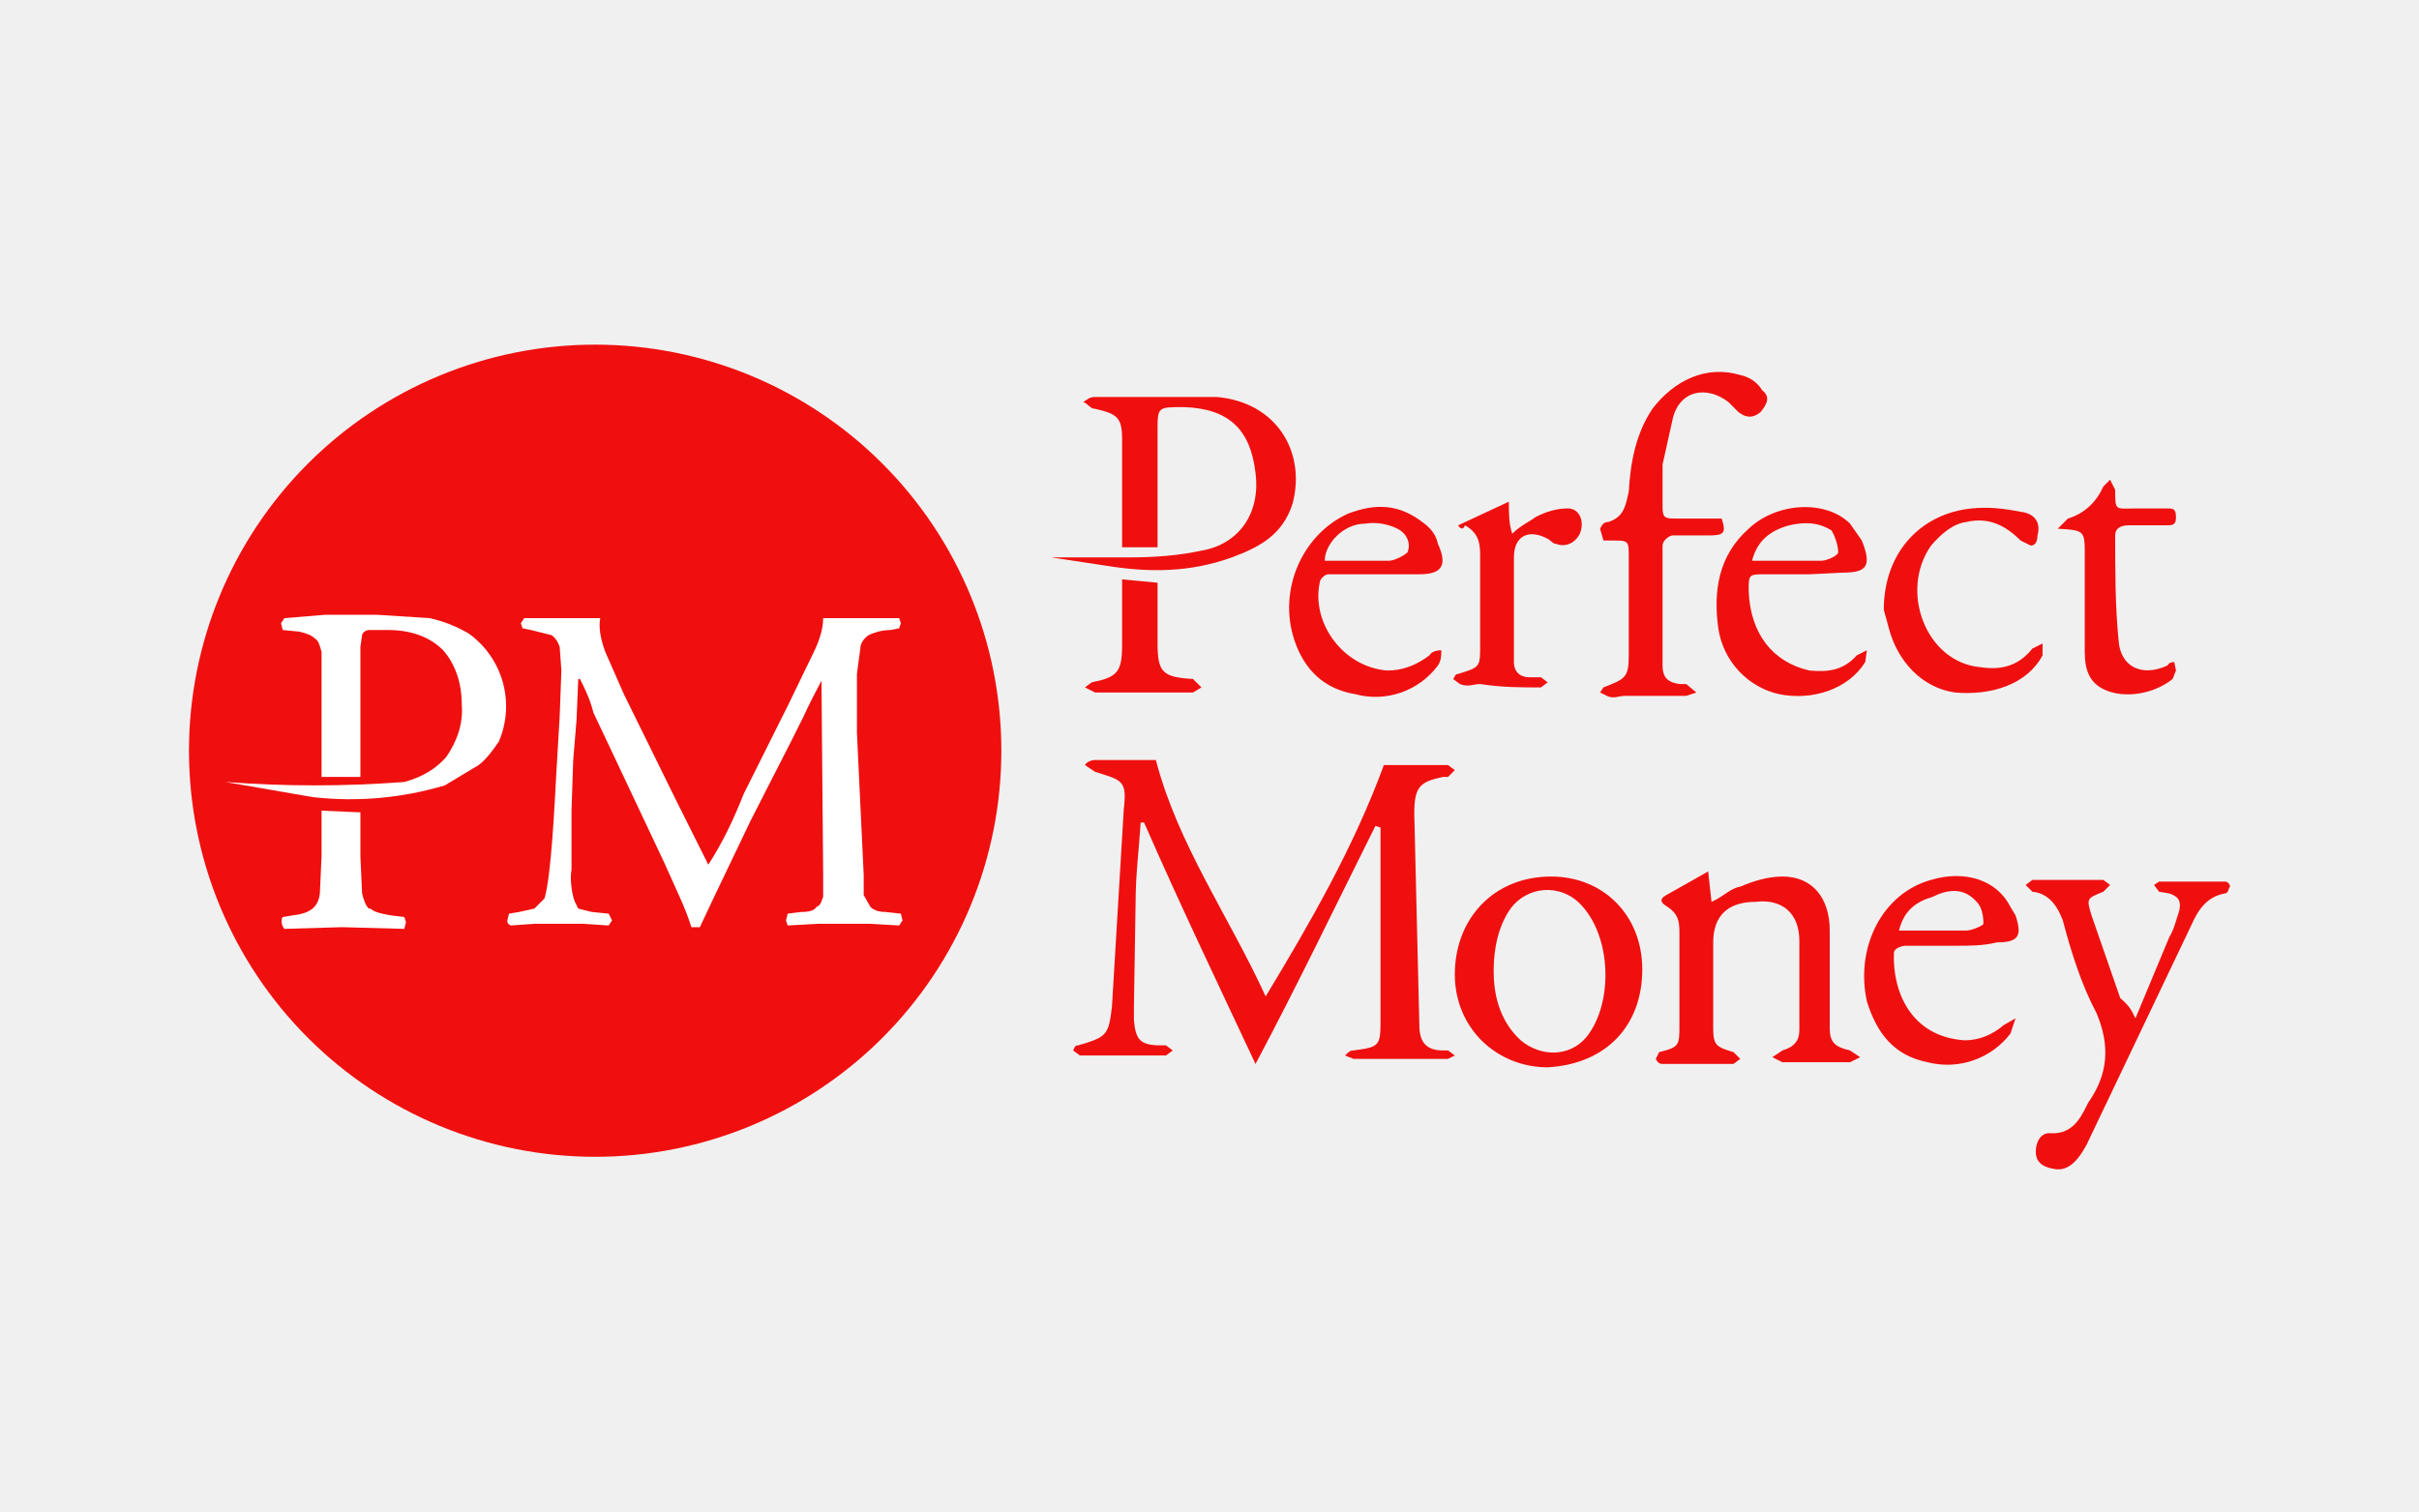
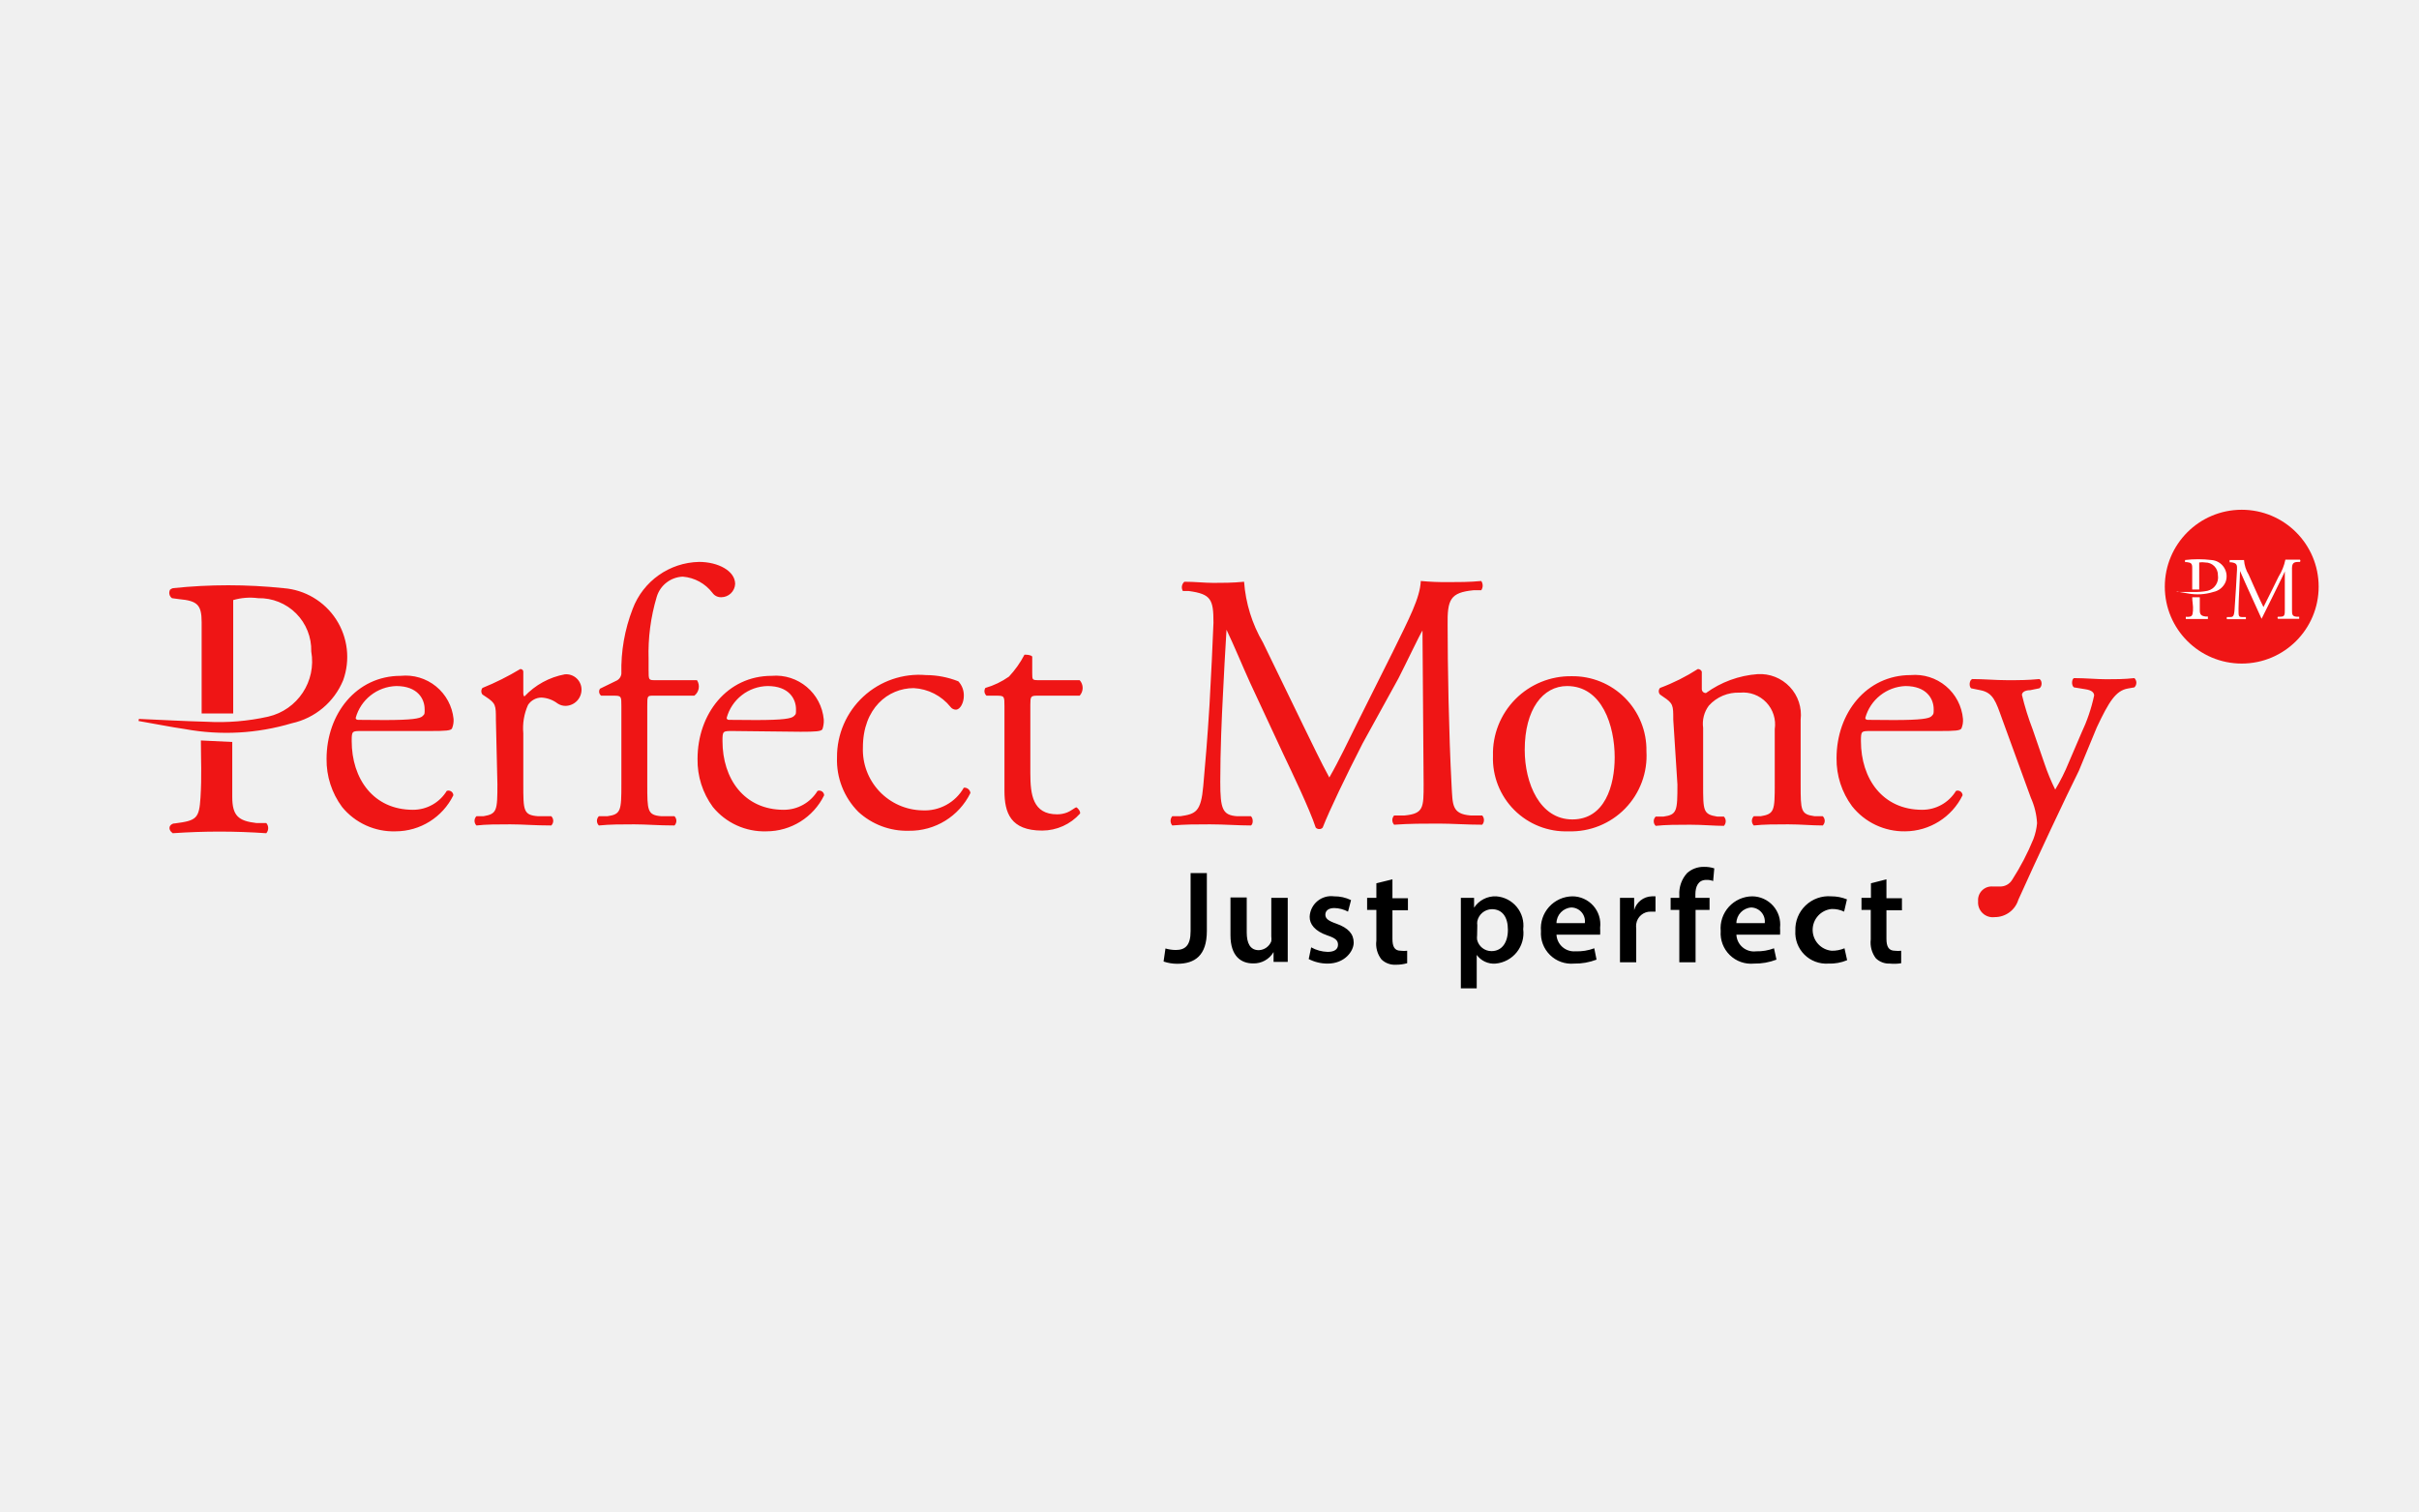
- <svg xmlns="http://www.w3.org/2000/svg" width="128" height="80" viewBox="0 0 128 80" fill="none">
-   <path fill-rule="evenodd" clip-rule="evenodd" d="M31.493 18.241C37.193 18.241 42.66 20.505 46.69 24.536C50.721 28.567 52.986 34.033 52.986 39.733C52.986 45.434 50.721 50.901 46.69 54.931C42.66 58.962 37.193 61.226 31.493 61.226C25.793 61.226 20.326 58.962 16.295 54.931C12.264 50.901 10 45.434 10 39.733C10 34.033 12.264 28.567 16.295 24.536C20.326 20.505 25.793 18.241 31.493 18.241Z" fill="#F00F0F" />
-   <path fill-rule="evenodd" clip-rule="evenodd" d="M27.739 32.718L27.56 32.986L27.65 33.254L28.096 33.344L29.169 33.612C29.348 33.701 29.526 33.969 29.616 34.237L29.705 35.489L29.616 37.901L29.437 40.94C29.348 42.548 29.169 46.391 28.811 47.553L28.275 48.089L27.471 48.268L26.935 48.357L26.845 48.715C26.845 48.804 26.845 48.894 27.024 48.983L28.275 48.894H30.867L32.207 48.983L32.386 48.715L32.207 48.357L31.314 48.268L30.599 48.089L30.42 47.732C30.241 47.285 30.152 46.481 30.241 46.034V42.906L30.331 40.225L30.509 38.08L30.599 35.935H30.688C30.956 36.472 31.224 37.008 31.403 37.723L32.207 39.421L35.157 45.676L35.961 47.464C36.2 47.987 36.409 48.525 36.586 49.072H37.033L37.748 47.553L39.714 43.442L41.859 39.242L42.485 37.991C42.794 37.326 43.122 36.671 43.468 36.025L43.557 46.213V47.464C43.468 47.642 43.468 47.911 43.2 48C43.11 48.179 42.842 48.268 42.395 48.268L41.68 48.357L41.591 48.715L41.68 48.983L43.289 48.894H46.059L47.578 48.983L47.757 48.715L47.668 48.357L46.864 48.268C46.506 48.268 46.238 48.179 46.059 48L45.702 47.374V46.302L45.344 38.795V35.667L45.523 34.327C45.523 34.059 45.702 33.791 45.97 33.612C46.149 33.523 46.596 33.344 47.132 33.344L47.578 33.254L47.668 32.986L47.578 32.718H43.557C43.557 33.254 43.378 33.88 43.021 34.595L41.68 37.365L39.357 42.012C38.821 43.353 38.284 44.515 37.48 45.766L35.782 42.37L33.012 36.74L32.029 34.505C31.761 33.791 31.671 33.165 31.761 32.718H27.739ZM17.015 45.319L16.926 47.285C16.836 48.089 16.3 48.357 15.496 48.447L14.96 48.536C14.87 48.626 14.87 48.983 15.049 49.162L18.087 49.072L21.394 49.162L21.483 48.804L21.394 48.536L20.679 48.447C20.143 48.357 19.785 48.268 19.607 48.089H19.517C19.339 47.911 19.249 47.642 19.16 47.285L19.07 45.319V42.995L17.015 42.906V45.319ZM14.87 32.986L14.96 33.344L15.853 33.433C16.211 33.523 16.479 33.612 16.658 33.791C16.836 33.88 16.926 34.148 17.015 34.505V41.119H19.07V34.237L19.16 33.612C19.16 33.523 19.339 33.344 19.517 33.344H20.5C21.752 33.344 22.735 33.701 23.45 34.416C24.075 35.131 24.433 36.114 24.433 37.276C24.522 38.348 24.164 39.242 23.628 40.046C23.092 40.672 22.377 41.119 21.394 41.387C18.241 41.628 15.074 41.628 11.921 41.387L16.568 42.191C18.91 42.456 21.282 42.243 23.539 41.566L25.326 40.493C25.684 40.225 26.041 39.778 26.399 39.242C26.823 38.248 26.895 37.139 26.603 36.099C26.31 35.058 25.67 34.149 24.79 33.523C24.164 33.165 23.539 32.897 22.735 32.718L19.964 32.539H17.194L15.049 32.718L14.87 32.986Z" fill="white" />
-   <path d="M59.375 30.663L61.252 30.842V34.059C61.252 35.578 61.52 35.846 63.129 35.936L63.575 36.383L63.129 36.651H57.945L57.409 36.383L57.767 36.114C59.107 35.846 59.375 35.578 59.375 34.148V30.663ZM115.14 35.489L114.962 35.936C113.978 36.74 112.37 37.008 111.297 36.472C110.583 36.114 110.314 35.489 110.314 34.506V29.412C110.314 28.071 110.314 28.071 108.885 27.982L109.421 27.446C110.314 27.178 110.94 26.552 111.297 25.748L111.655 25.39L111.923 25.927C111.923 27.088 111.923 26.91 113.085 26.91H114.693C114.962 26.91 115.14 26.91 115.14 27.357C115.14 27.714 115.051 27.803 114.693 27.803H112.638C112.191 27.803 111.923 27.982 111.923 28.34C111.923 30.127 111.923 32.093 112.102 33.88C112.191 35.31 113.353 35.846 114.693 35.221C114.783 35.042 114.962 35.042 115.051 35.042L115.14 35.489ZM77.159 27.803L79.84 26.552C79.84 27.178 79.84 27.714 80.019 28.25C80.466 27.803 80.913 27.625 81.27 27.357C81.806 27.088 82.343 26.91 82.968 26.91C83.594 26.91 83.862 27.625 83.594 28.25C83.326 28.786 82.789 28.965 82.343 28.786C82.164 28.786 82.075 28.608 81.896 28.518C80.913 27.982 80.108 28.34 80.108 29.501V35.042C80.108 35.578 80.466 35.846 80.913 35.846H81.538L81.896 36.114L81.538 36.383C80.466 36.383 79.483 36.383 78.321 36.204C77.964 36.204 77.695 36.383 77.249 36.204L76.891 35.936C76.981 35.846 76.981 35.668 77.159 35.668C78.321 35.31 78.321 35.31 78.321 34.148V29.501C78.321 28.876 78.321 28.25 77.517 27.803C77.427 28.071 77.249 27.982 77.159 27.803ZM99.68 32.272C99.68 29.233 101.646 27.178 104.327 26.91C105.221 26.82 106.025 26.91 106.918 27.088C107.723 27.178 107.991 27.714 107.812 28.34C107.812 28.608 107.723 28.876 107.455 28.876L106.918 28.608C106.114 27.803 105.221 27.357 104.059 27.625C103.344 27.714 102.718 28.25 102.182 28.876C100.484 31.289 101.914 35.042 104.774 35.31C105.935 35.489 106.829 35.221 107.544 34.327L108.08 34.059V34.685C107.276 36.204 105.399 36.829 103.433 36.651C101.646 36.383 100.395 34.953 99.948 33.255L99.68 32.272ZM95.748 30.395H93.424C92.53 30.395 92.53 30.395 92.53 31.289C92.62 33.523 93.782 35.042 95.748 35.489C96.731 35.578 97.535 35.489 98.25 34.685L98.786 34.416L98.697 35.042C97.803 36.472 95.926 37.097 94.139 36.74C92.53 36.383 91.19 35.042 90.922 33.255C90.654 31.289 90.922 29.412 92.53 27.982C94.05 26.552 96.641 26.463 97.892 27.714L98.518 28.608C99.054 29.948 98.786 30.306 97.535 30.306L95.748 30.395ZM92.709 29.68H96.373C96.641 29.68 97.267 29.412 97.267 29.233C97.267 28.876 97.088 28.34 96.909 28.071C96.195 27.625 95.48 27.625 94.675 27.803C93.692 28.071 92.977 28.608 92.709 29.68ZM70.278 30.395C70.099 30.395 69.831 30.663 69.831 30.842C69.384 32.987 71.082 35.31 73.406 35.489C74.21 35.489 74.925 35.221 75.64 34.685C75.729 34.506 75.998 34.416 76.266 34.416C76.266 34.685 76.266 34.953 76.087 35.221C75.594 35.885 74.913 36.385 74.132 36.656C73.351 36.927 72.506 36.957 71.708 36.74C70.099 36.472 69.027 35.489 68.491 33.88C67.597 31.199 68.938 28.25 71.35 27.178C72.78 26.642 74.031 26.642 75.372 27.714C75.729 27.982 75.998 28.34 76.087 28.786C76.623 29.948 76.266 30.395 75.104 30.395H70.278ZM70.099 29.68H73.495C73.763 29.68 74.299 29.412 74.478 29.233C74.657 28.786 74.478 28.25 73.942 27.982C73.406 27.714 72.78 27.625 72.244 27.714C71.082 27.714 70.099 28.786 70.099 29.68ZM103.433 50.056H100.842C100.573 50.056 100.216 50.234 100.216 50.413C100.127 52.469 101.11 54.882 103.969 55.06C104.684 55.06 105.399 54.792 106.025 54.256L106.65 53.898L106.382 54.703C105.882 55.358 105.2 55.851 104.421 56.121C103.643 56.391 102.802 56.426 102.003 56.222C100.216 55.865 99.322 54.703 98.786 53.005C98.16 50.145 99.59 47.285 102.182 46.57C103.969 46.034 105.667 46.57 106.382 48L106.65 48.447C107.008 49.52 106.829 49.877 105.667 49.877C104.952 50.056 104.237 50.056 103.433 50.056ZM100.484 49.251H104.059C104.327 49.251 104.952 48.983 104.952 48.894C104.952 48.447 104.863 48 104.595 47.732C103.969 47.017 103.165 47.017 102.271 47.464C101.378 47.732 100.752 48.179 100.484 49.251ZM112.995 53.898L114.783 49.609C115.051 49.162 115.14 48.715 115.319 48.179C115.408 47.732 115.319 47.464 114.783 47.285L114.247 47.196L113.978 46.839L114.247 46.66H117.732C117.911 46.66 118 46.839 118 46.928C117.911 47.017 117.911 47.285 117.732 47.285C116.749 47.464 116.302 48.179 115.945 48.983L110.404 60.601C109.868 61.584 109.331 62.031 108.616 61.852C108.08 61.763 107.723 61.495 107.723 60.959C107.723 60.422 107.991 59.975 108.438 59.975C109.6 60.065 110.046 59.261 110.404 58.546L110.493 58.367C111.566 56.848 111.655 55.328 110.94 53.63C110.136 52.111 109.6 50.413 109.153 48.715C108.885 48 108.438 47.285 107.544 47.196L107.187 46.839L107.544 46.57H111.297L111.655 46.839L111.297 47.196C110.404 47.553 110.404 47.553 110.672 48.447L112.191 52.826C112.727 53.273 112.817 53.541 112.995 53.898ZM86.9 51.307C86.9 54.256 85.024 56.311 81.896 56.49C79.215 56.49 76.981 54.435 76.981 51.575C76.981 48.626 79.036 46.392 82.075 46.392C84.845 46.392 86.9 48.447 86.9 51.307ZM79.036 51.396C79.036 52.558 79.304 53.988 80.466 55.06C81.538 55.954 83.058 55.954 83.951 54.882C85.381 53.094 85.292 49.52 83.594 47.822C83.348 47.573 83.052 47.38 82.725 47.257C82.398 47.135 82.048 47.084 81.7 47.109C81.351 47.135 81.013 47.236 80.707 47.405C80.401 47.574 80.136 47.808 79.93 48.09C79.304 48.983 79.036 50.145 79.036 51.396Z" fill="#F00F0F" />
-   <path d="M84.666 27.982C84.755 27.803 84.845 27.625 85.113 27.625C85.917 27.356 86.007 26.82 86.185 26.016C86.275 24.497 86.543 22.977 87.436 21.637C88.598 20.118 90.296 19.313 92.084 19.849C92.531 19.939 92.977 20.207 93.245 20.654C93.692 21.011 93.513 21.369 93.156 21.816C92.709 22.173 92.352 22.084 91.994 21.816L91.458 21.279C90.296 20.386 88.866 20.654 88.509 22.173L87.973 24.586V26.82C87.973 27.356 88.062 27.446 88.598 27.446H91.101C91.369 28.25 91.19 28.339 90.386 28.339H88.509C88.33 28.339 87.973 28.608 87.973 28.876V35.221C87.973 35.846 88.241 36.114 88.866 36.204H89.224L89.76 36.651L89.224 36.829H86.007C85.649 36.829 85.381 37.008 85.024 36.829L84.666 36.651L84.845 36.382C86.007 35.936 86.185 35.846 86.185 34.684V29.501C86.185 28.608 86.185 28.608 85.292 28.608H84.845L84.666 27.982ZM61.252 28.965H59.375V23.245C59.375 22.084 59.107 21.905 57.945 21.637C57.677 21.637 57.588 21.369 57.32 21.279C57.588 21.101 57.677 21.011 57.945 21.011H64.38C67.508 21.279 69.116 23.871 68.401 26.641C67.865 28.339 66.614 28.965 65.184 29.501C62.95 30.305 60.805 30.305 58.571 29.948L55.622 29.501H59.733C61.073 29.501 62.324 29.412 63.576 29.144C65.631 28.786 66.703 27.088 66.435 25.033C66.167 22.709 65.005 21.637 62.682 21.547H62.593C61.252 21.547 61.252 21.547 61.252 22.799V28.965ZM90.386 46.123L90.564 47.732C91.19 47.464 91.547 47.017 92.084 46.928C92.709 46.66 93.513 46.392 94.318 46.392C95.926 46.392 96.82 47.553 96.82 49.251V54.435C96.82 55.15 97.088 55.418 97.892 55.596L98.429 55.954L97.892 56.222H94.318L93.782 55.954L94.318 55.596C94.943 55.418 95.212 55.06 95.212 54.524V49.788C95.212 48.358 94.318 47.553 92.888 47.732C91.458 47.732 90.654 48.447 90.654 49.877V54.435C90.654 55.328 90.832 55.418 91.726 55.686L92.084 56.043L91.726 56.311H87.973C87.794 56.311 87.705 56.222 87.615 56.043L87.794 55.686C88.866 55.418 88.866 55.328 88.866 54.256V49.341C88.866 48.715 88.777 48.358 88.241 48C87.794 47.732 87.794 47.553 88.33 47.285L90.386 46.123ZM73.227 40.493H76.623L76.981 40.761L76.623 41.119H76.355C75.104 41.387 74.836 41.655 74.836 43.085L75.104 54.256C75.104 55.15 75.461 55.596 76.355 55.596H76.623L76.981 55.864L76.623 56.043H71.619L71.172 55.864C71.35 55.686 71.44 55.596 71.619 55.596C73.048 55.418 73.049 55.328 73.049 53.898V43.8L72.78 43.711C70.725 47.821 68.669 52.111 66.435 56.311C64.38 51.932 62.414 47.821 60.537 43.532H60.358C60.269 44.962 60.09 46.302 60.09 47.732L60.001 53.273V53.988C60.09 55.06 60.358 55.328 61.431 55.328H61.699L62.056 55.596L61.699 55.864H57.141L56.784 55.596C56.873 55.418 56.873 55.328 57.052 55.328C58.571 54.881 58.66 54.792 58.839 53.273L59.465 42.817C59.643 41.298 59.375 41.298 57.945 40.851L57.409 40.493C57.499 40.315 57.767 40.225 57.945 40.225H61.163C62.324 44.694 65.005 48.447 66.972 52.737C69.295 48.894 71.619 44.872 73.227 40.493Z" fill="#F00F0F" />
+ <svg xmlns="http://www.w3.org/2000/svg" width="128" height="80" fill="none">
+   <path d="M63 46.21h.86v3.06c0 1.3-.63 1.74-1.57 1.74-.245 0-.488-.041-.72-.12l.1-.69c.175.051.357.078.54.08.49 0 .79-.22.79-1v-3.07zM68.14 49.91v1h-.75v-.52a1.21 1.21 0 0 1-1.09.6c-.62 0-1.19-.37-1.19-1.49v-2h.86v1.85c0 .57.18.94.64.94a.74.74 0 0 0 .66-.47 1.001 1.001 0 0 0 0-.26v-2.04h.87v2.39zM69.38 50.14c.266.15.565.231.87.24.38 0 .55-.15.55-.38s-.14-.35-.56-.49c-.67-.23-.95-.6-.94-1a1.14 1.14 0 0 1 1.29-1.07 2 2 0 0 1 .9.2l-.16.61a1.61 1.61 0 0 0-.73-.19c-.3 0-.47.14-.47.35 0 .21.16.33.59.48.62.22.91.54.91 1 0 .46-.48 1.11-1.38 1.11a2.19 2.19 0 0 1-1-.24l.13-.62zM73.68 46.54v1h.82v.64h-.82v1.51c0 .41.11.63.44.63.113.014.227.014.34 0v.66c-.202.057-.41.084-.62.08a1 1 0 0 1-.74-.28 1.33 1.33 0 0 1-.27-1v-1.62h-.49v-.64h.49v-.77l.85-.21zM77.3 48.65v-1.13h.7v.52a1.33 1.33 0 0 1 1.17-.6 1.55 1.55 0 0 1 1.43 1.74A1.62 1.62 0 0 1 79.14 51a1.12 1.12 0 0 1-1-.46v1.77h-.84v-3.66zm.86.85c-.01.08-.01.16 0 .24a.78.78 0 0 0 .76.6c.55 0 .87-.45.87-1.13 0-.68-.3-1.09-.85-1.09a.8.8 0 0 0-.77.64c-.01.07-.01.14 0 .21l-.01.53zM82.36 49.47a.93.93 0 0 0 1 .88c.34.014.68-.04 1-.16l.12.6c-.38.146-.784.217-1.19.21a1.61 1.61 0 0 1-1.75-1.72 1.69 1.69 0 0 1 1.66-1.84 1.48 1.48 0 0 1 1.47 1.66c.007.123.007.247 0 .37h-2.31zm1.5-.61a.73.73 0 0 0-.71-.83.84.84 0 0 0-.79.83h1.5zM85.72 48.62v-1.1h.75v.65a1 1 0 0 1 .93-.73h.2v.81h-.25a.76.76 0 0 0-.77.65 1.001 1.001 0 0 0 0 .26v1.77h-.86v-2.31zM88.86 50.93v-2.77h-.46v-.64h.46v-.15a1.6 1.6 0 0 1 .41-1.16 1.3 1.3 0 0 1 .89-.33 1.64 1.64 0 0 1 .55.08l-.06.67a.9.9 0 0 0-.36-.06c-.43 0-.58.35-.58.77v.18h.75v.64h-.74v2.77h-.86zM91.88 49.47a.93.93 0 0 0 1.05.88c.32.008.64-.046.94-.16l.13.6c-.38.146-.783.217-1.19.21a1.61 1.61 0 0 1-1.76-1.72 1.69 1.69 0 0 1 1.67-1.84 1.49 1.49 0 0 1 1.47 1.66 2.72 2.72 0 0 1 0 .37h-2.31zm1.5-.61a.74.74 0 0 0-.71-.83.84.84 0 0 0-.79.83h1.5zM97.74 50.82a2.35 2.35 0 0 1-1 .18A1.64 1.64 0 0 1 95 49.26a1.76 1.76 0 0 1 1.9-1.82 2.19 2.19 0 0 1 .83.16l-.15.65a1.439 1.439 0 0 0-.66-.14 1.11 1.11 0 0 0 0 2.21c.233.005.465-.04.68-.13l.14.63zM99.82 46.54v1h.82v.64h-.82v1.51c0 .41.12.63.45.63.11.014.22.014.33 0v.66c-.198.034-.4.04-.6.02a1 1 0 0 1-.74-.28 1.38 1.38 0 0 1-.27-1v-1.56h-.49v-.64h.5v-.77l.82-.21z" fill="#000" />
+   <path d="M7.35 38.05c1.19.05 2.39.12 3.58.15 1.094.06 2.191-.03 3.26-.27a3 3 0 0 0 2.28-3.45 2.75 2.75 0 0 0-2.81-2.82 3.198 3.198 0 0 0-1.32.1v6h-1.67v-4.82c0-.94-.23-1.14-1.2-1.23l-.37-.05a.35.35 0 0 1-.1-.45.438.438 0 0 1 .15-.08 27.995 27.995 0 0 1 5.86 0A3.65 3.65 0 0 1 18.16 36a3.82 3.82 0 0 1-2.72 2.28c-1.83.547-3.762.653-5.64.31-.83-.12-1.64-.29-2.47-.43l.02-.11zM10.63 39.19l1.66.08v2.91c0 1 .33 1.27 1.27 1.38h.53a.41.41 0 0 1 0 .54 35.553 35.553 0 0 0-4.95 0c-.14-.1-.22-.25-.14-.39a.3.3 0 0 1 .26-.13c1.14-.15 1.28-.25 1.35-1.38.07-1.13.02-1.96.02-3.01zM118.62 35.12a4.07 4.07 0 1 0 0-8.14 4.07 4.07 0 0 0 0 8.14zM19.14 38.69c-.51 0-.53 0-.53.53 0 2 1.15 3.64 3.24 3.64a2.09 2.09 0 0 0 1.79-1 .26.26 0 0 1 .35.23A3.41 3.41 0 0 1 20.93 44a3.51 3.51 0 0 1-2.83-1.29 4.18 4.18 0 0 1-.82-2.54c0-2.39 1.58-4.4 3.92-4.4a2.55 2.55 0 0 1 2.8 2.28 1.12 1.12 0 0 1-.08.5c-.05.12-.33.14-1.15.14h-3.63zm1.21-.58c1.44 0 1.87-.08 2-.2.13-.12.12-.12.12-.37 0-.55-.37-1.23-1.5-1.23A2.3 2.3 0 0 0 18.82 38s0 .1.14.1l1.39.01zM26.24 38.09c0-.76 0-.86-.53-1.21l-.18-.12a.28.28 0 0 1 0-.35c.692-.28 1.36-.615 2-1 .1 0 .16.06.16.14v1.13c0 .1.02.16.06.18a3.9 3.9 0 0 1 2.14-1.17.81.81 0 0 1 .88.78.86.86 0 0 1-.84.89.75.75 0 0 1-.43-.13 1.53 1.53 0 0 0-.85-.31.86.86 0 0 0-.71.39 3 3 0 0 0-.25 1.5v2.69c0 1.4 0 1.64.78 1.7h.7a.34.34 0 0 1 0 .49c-.91 0-1.48-.06-2.16-.06-.68 0-1.29 0-1.8.06a.35.35 0 0 1 0-.49h.37c.72-.12.74-.3.74-1.7l-.08-3.41zM34.58 36.82c-.33 0-.33 0-.33.56v4.12c0 1.4 0 1.64.74 1.7h.7a.35.35 0 0 1 0 .49c-.88 0-1.45-.06-2.13-.06-.68 0-1.29 0-1.87.06a.34.34 0 0 1 0-.49h.45c.72-.1.74-.3.74-1.7v-4.12c0-.52 0-.56-.39-.56h-.68a.27.27 0 0 1-.06-.37l.84-.41a.46.46 0 0 0 .29-.39 8.873 8.873 0 0 1 .6-3.43 3.84 3.84 0 0 1 3.51-2.48c1 0 1.91.47 1.91 1.17a.74.74 0 0 1-.74.7.55.55 0 0 1-.46-.23 2.2 2.2 0 0 0-1.57-.86 1.5 1.5 0 0 0-1.38 1.07 10.396 10.396 0 0 0-.43 3.3v.56c0 .53 0 .55.33.55h2.23a.61.61 0 0 1-.14.82h-2.16z" fill="#EF1515" />
+   <path d="M38.76 38.69c-.51 0-.53 0-.53.53 0 2 1.15 3.64 3.24 3.64a2.09 2.09 0 0 0 1.79-1 .26.26 0 0 1 .35.23A3.4 3.4 0 0 1 40.55 44a3.51 3.51 0 0 1-2.83-1.29 4.17 4.17 0 0 1-.81-2.54c0-2.39 1.57-4.4 3.92-4.4a2.55 2.55 0 0 1 2.76 2.32c.008.17-.016.34-.07.5-.06.12-.34.14-1.16.14l-3.6-.04zm1.24-.58c1.44 0 1.87-.08 2-.2.13-.12.12-.12.12-.37 0-.55-.37-1.23-1.5-1.23A2.29 2.29 0 0 0 38.45 38s0 .1.13.1l1.42.01zM50.71 36.06c.197.21.301.492.29.78 0 .35-.19.72-.42.72a.35.35 0 0 1-.28-.14 2.68 2.68 0 0 0-1.95-1c-1.36 0-2.69 1.07-2.69 3.14a3.21 3.21 0 0 0 3.14 3.33 2.38 2.38 0 0 0 2.2-1.2.32.32 0 0 1 .35.28 3.57 3.57 0 0 1-3.26 2 3.79 3.79 0 0 1-2.67-1 3.88 3.88 0 0 1-1.13-2.88A4.34 4.34 0 0 1 49 35.73a4.68 4.68 0 0 1 1.71.33zM54.87 36.82c-.33 0-.35.06-.35.47v3.64c0 1.13.13 2.17 1.42 2.17.181 0 .361-.034.53-.1.17-.06.43-.27.48-.27.05 0 .24.21.2.33a2.69 2.69 0 0 1-2 .9c-1.68 0-2-.94-2-2.11v-4.47c0-.52 0-.56-.41-.56h-.54a.32.32 0 0 1-.06-.41 4.13 4.13 0 0 0 1.25-.6c.324-.348.6-.738.82-1.16.09 0 .33 0 .41.1v.88c0 .35 0 .37.35.37h2.16a.61.61 0 0 1 0 .82h-2.26zM69 38.48c.45.91.87 1.81 1.34 2.67.53-.92 1-1.93 1.5-2.93l1.86-3.72c.87-1.78 1.44-2.85 1.48-3.75.485.045.973.065 1.46.06.49 0 1.13 0 1.74-.06.1.148.1.342 0 .49h-.41c-1.23.12-1.39.49-1.37 1.85 0 2.07.06 5.68.21 8.49.06 1 0 1.5 1 1.58h.62a.37.37 0 0 1 0 .49c-.8 0-1.6-.06-2.31-.06s-1.56 0-2.35.06a.36.36 0 0 1 0-.49h.56c1-.1 1-.41 1-1.66l-.06-8.13c-.14.21-.88 1.77-1.27 2.53l-1.9 3.45c-.88 1.72-1.76 3.55-2.11 4.45a.22.22 0 0 1-.19.08.24.24 0 0 1-.18-.08c-.33-1-1.27-2.95-1.72-3.9l-1.75-3.76c-.41-.9-.82-1.91-1.25-2.81-.08 1.21-.13 2.34-.19 3.47-.06 1.13-.14 2.92-.14 4.58 0 1.44.12 1.76.88 1.82h.74c.14.12.12.43 0 .49-.66 0-1.42-.06-2.16-.06-.74 0-1.33 0-2 .06a.38.38 0 0 1 0-.49h.43c.82-.12 1.09-.24 1.21-1.6.12-1.36.21-2.36.33-4.29.09-1.62.17-3.28.21-4.35 0-1.23-.12-1.52-1.31-1.68h-.31a.39.39 0 0 1 .08-.49c.59 0 1.05.06 1.54.06s1 0 1.62-.06a7.448 7.448 0 0 0 1 3.22L69 38.48zM87.12 39.76A4 4 0 0 1 83 44a3.86 3.86 0 0 1-4-4 4.1 4.1 0 0 1 4.16-4.21 3.9 3.9 0 0 1 3.96 3.97zm-4.2-3.45c-1.28 0-2.24 1.23-2.24 3.38 0 1.77.8 3.68 2.52 3.68s2.24-1.79 2.24-3.29c0-1.66-.66-3.77-2.52-3.77zM88.54 38.09c0-.76 0-.86-.53-1.21l-.17-.12a.26.26 0 0 1 0-.35c.7-.26 1.371-.596 2-1a.22.22 0 0 1 .21.14v.92a.21.21 0 0 0 .22.21 5.3 5.3 0 0 1 2.73-1 2.16 2.16 0 0 1 2.28 2.41v3.41c0 1.4 0 1.6.74 1.7h.43a.34.34 0 0 1 0 .49c-.58 0-1.15-.06-1.83-.06-.68 0-1.29 0-1.82.06a.35.35 0 0 1 0-.49h.37c.72-.12.74-.3.74-1.7v-2.91a1.69 1.69 0 0 0-1.84-1.93 2.08 2.08 0 0 0-1.65.69 1.6 1.6 0 0 0-.3 1.17v3c0 1.4 0 1.58.75 1.7h.35a.36.36 0 0 1 0 .49c-.53 0-1.1-.06-1.78-.06-.68 0-1.28 0-1.83.06a.34.34 0 0 1 0-.49h.41c.72-.1.74-.3.74-1.7l-.22-3.43zM99 38.69c-.51 0-.53 0-.53.53 0 2 1.15 3.64 3.24 3.64a2.09 2.09 0 0 0 1.79-1 .26.26 0 0 1 .35.23 3.41 3.41 0 0 1-3.04 1.91A3.51 3.51 0 0 1 98 42.67a4.18 4.18 0 0 1-.82-2.54c0-2.39 1.58-4.4 3.92-4.4a2.551 2.551 0 0 1 2.77 2.32 1.11 1.11 0 0 1-.08.5c-.06.12-.33.14-1.15.14H99zm1.2-.58c1.45 0 1.88-.08 2-.2.12-.12.12-.12.12-.37 0-.55-.37-1.23-1.5-1.23A2.3 2.3 0 0 0 98.7 38s0 .1.14.1l1.36.01zM104.67 47.7a.72.72 0 0 1 .78-.78h.37a.73.73 0 0 0 .65-.35c.443-.687.822-1.413 1.13-2.17.1-.267.164-.546.19-.83a3.778 3.778 0 0 0-.33-1.35l-1.52-4.17c-.33-.92-.47-1.39-1.15-1.52l-.49-.1c-.12-.1-.1-.43.06-.49.62 0 1.21.06 1.85.06.64 0 1.07 0 1.7-.06.15.06.17.39 0 .49l-.49.1c-.27 0-.43.11-.43.25.149.622.34 1.233.57 1.83l.62 1.8c.159.472.349.933.57 1.38.277-.46.518-.942.72-1.44l.66-1.54c.303-.638.532-1.31.68-2 0-.14-.11-.28-.46-.33l-.61-.1c-.14-.1-.12-.43 0-.49.62 0 1.21.06 1.71.06s.94 0 1.49-.06a.338.338 0 0 1 0 .49l-.34.06c-.64.11-1 .68-1.65 2.06l-.95 2.3c-.65 1.3-2.25 4.7-3.2 6.82a1.3 1.3 0 0 1-1.25.92.78.78 0 0 1-.88-.84z" fill="#EF1515" />
+   <path d="M119.77 32.13c.12-.22.8-1.61.8-1.61.173-.276.295-.58.36-.9h.77c.03.034.03.086 0 .12h-.09c-.3 0-.34.12-.33.45v2.07c0 .24 0 .36.23.38h.15v.11h-1.12a.07.07 0 0 1 0-.11h.13c.23 0 .23-.1.23-.4v-2c0 .05-1.23 2.51-1.23 2.51l-.84-1.85-.3-.68c0 .29-.08 1.58-.08 2 0 .42 0 .43.21.44h.18v.11h-1a.108.108 0 0 1 0-.11h.11c.2 0 .26 0 .29-.38.03-.38.12-1.86.13-2.12.01-.26 0-.36-.31-.4h-.08v-.12h.76c.02.276.105.544.25.78 0 0 .66 1.5.78 1.71zM115.18 31.33h.86c.258.01.517-.01.77-.06a.73.73 0 0 0 .55-.83.66.66 0 0 0-.67-.67.91.91 0 0 0-.32 0v1.43H116v-1.15c0-.23-.06-.27-.29-.3h-.09v-.11a5.875 5.875 0 0 1 1.39 0 .862.862 0 0 1 .76 1.15.89.89 0 0 1-.65.54 2.77 2.77 0 0 1-1.34.08l-.59-.1-.01.02zM116 31.61h.4v.69c0 .23.08.3.3.33h.13v.13h-1.17v-.11a.07.07 0 0 1 .06 0c.27 0 .3-.06.32-.33.02-.27-.04-.46-.04-.71z" fill="#fff" />
</svg>
